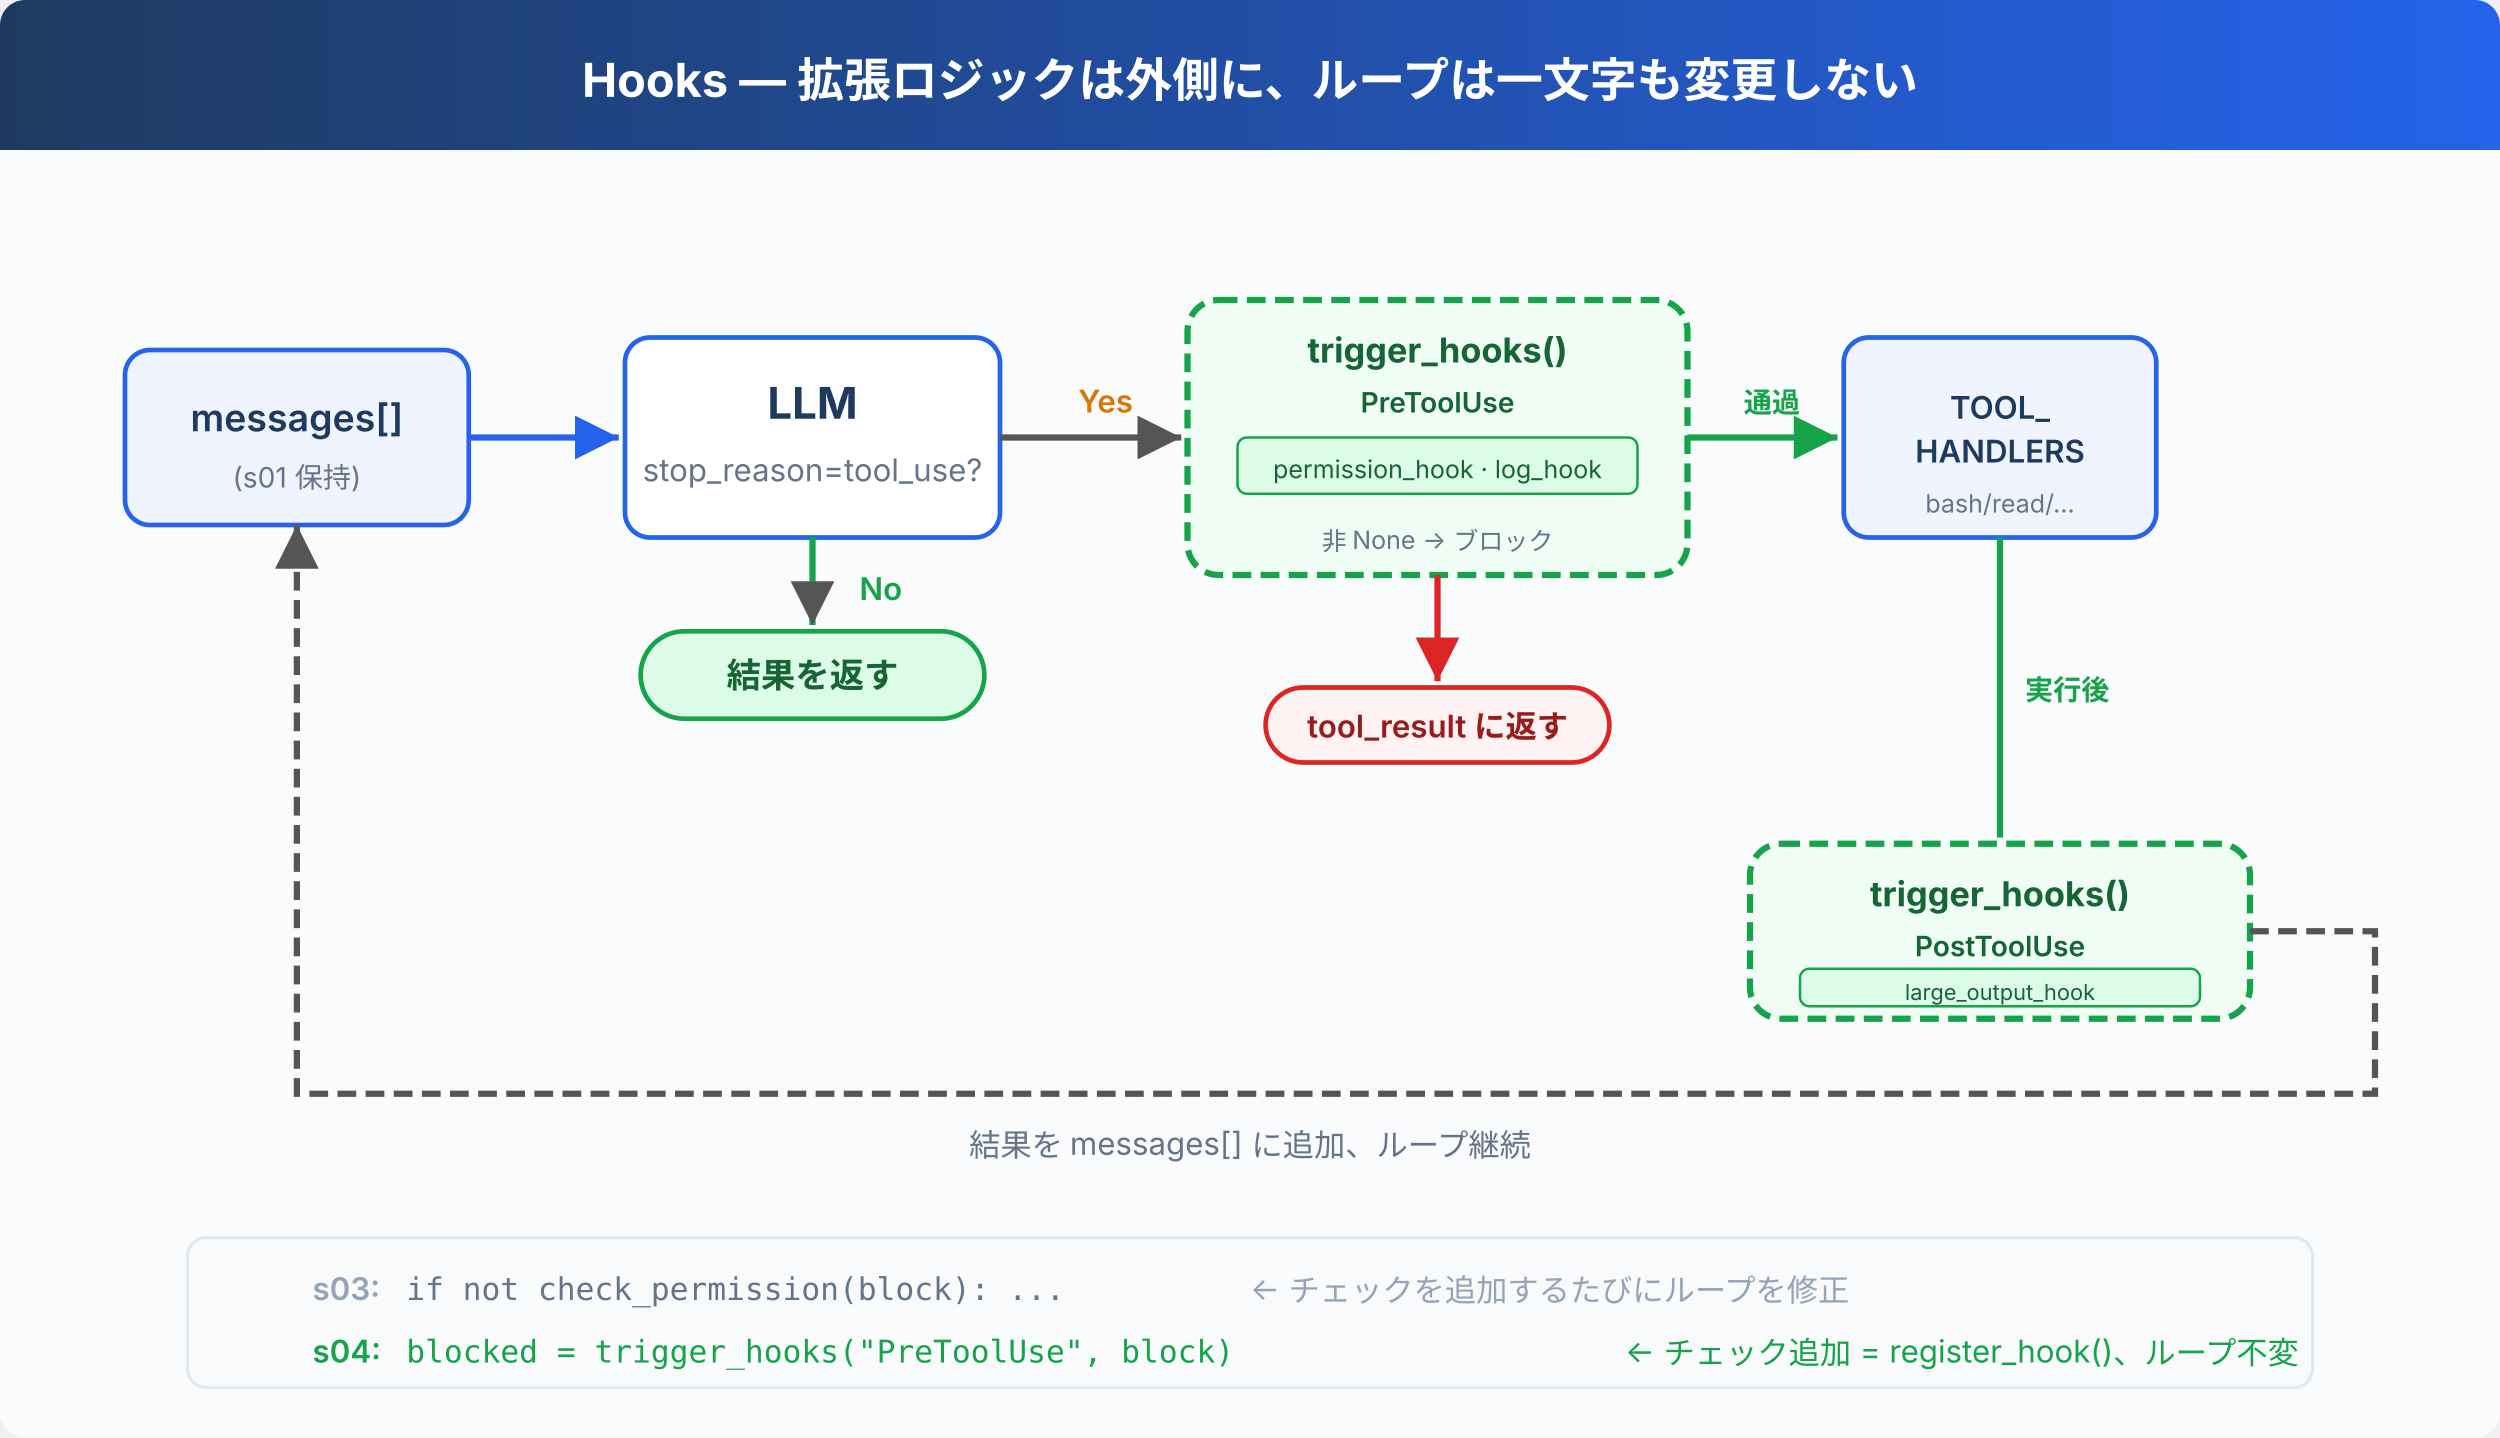
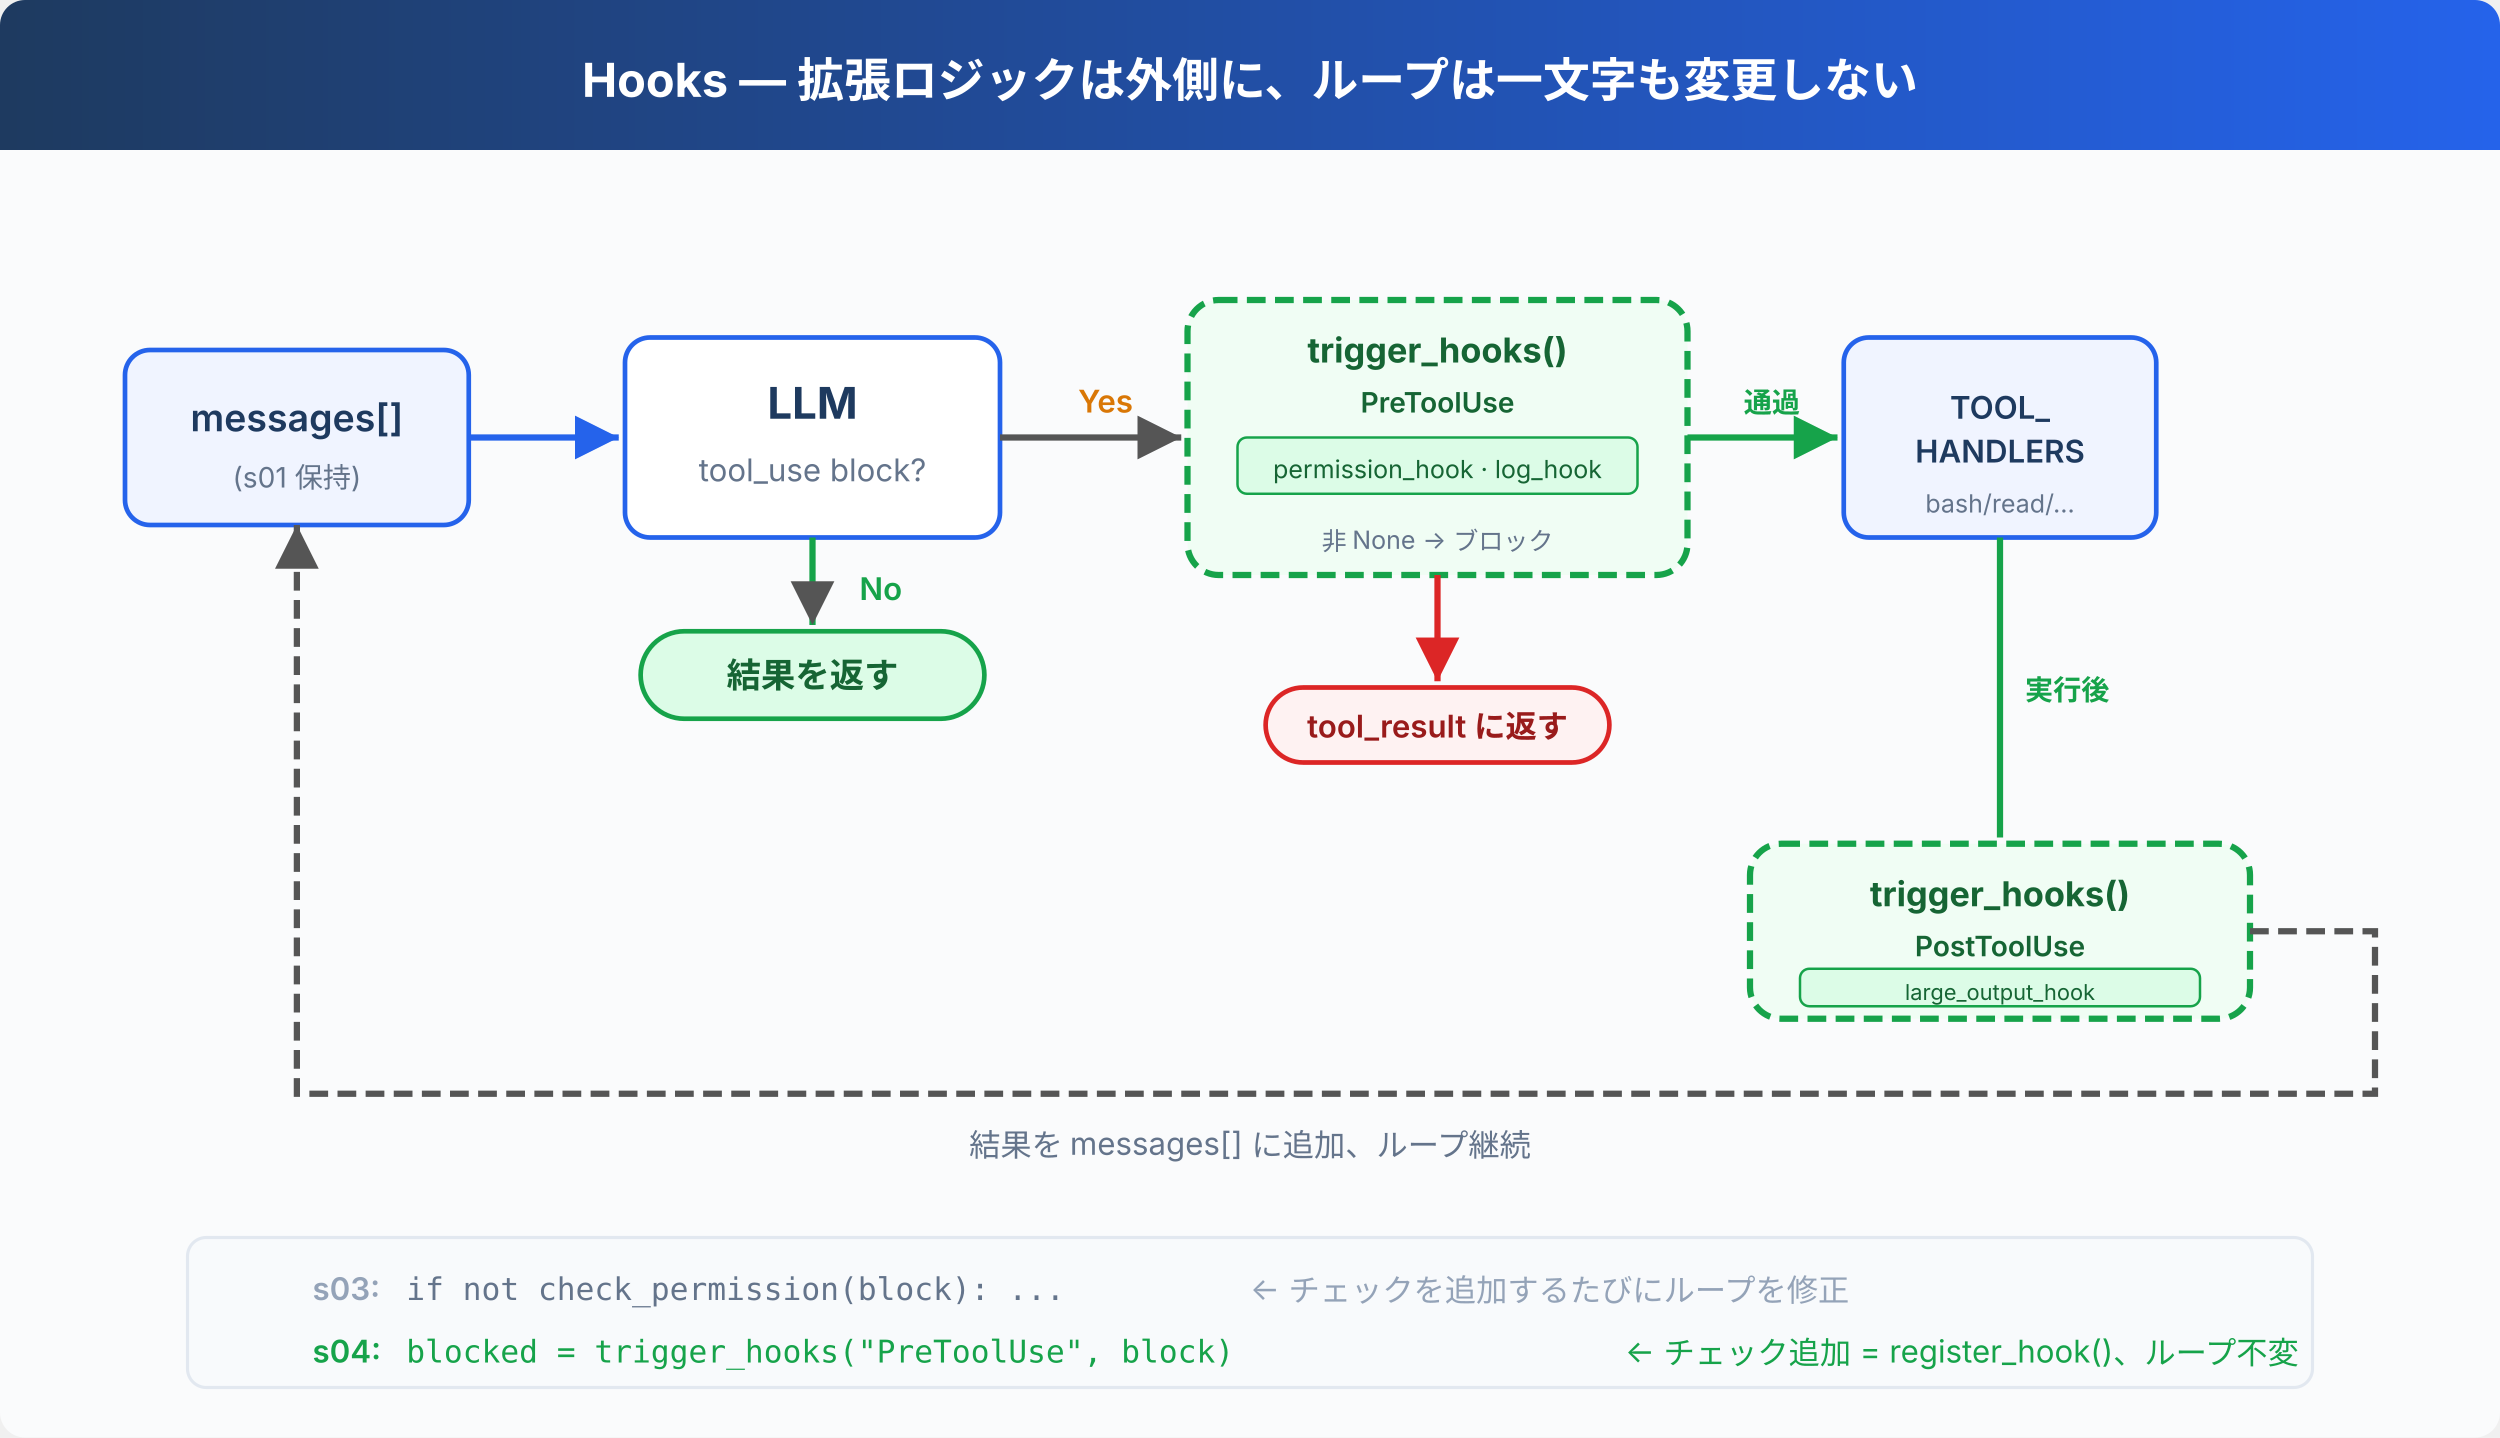
<svg xmlns="http://www.w3.org/2000/svg" viewBox="0 0 800 460" font-family="system-ui, -apple-system, sans-serif">
  <defs>
    <marker id="arrow" viewBox="0 0 10 10" refX="10" refY="5" markerWidth="7" markerHeight="7" orient="auto-start-reverse">
      <path d="M 0 0 L 10 5 L 0 10 z" fill="#555" />
    </marker>
    <marker id="arrow-blue" viewBox="0 0 10 10" refX="10" refY="5" markerWidth="7" markerHeight="7" orient="auto-start-reverse">
      <path d="M 0 0 L 10 5 L 0 10 z" fill="#2563eb" />
    </marker>
    <marker id="arrow-green" viewBox="0 0 10 10" refX="10" refY="5" markerWidth="7" markerHeight="7" orient="auto-start-reverse">
      <path d="M 0 0 L 10 5 L 0 10 z" fill="#16a34a" />
    </marker>
    <marker id="arrow-red" viewBox="0 0 10 10" refX="10" refY="5" markerWidth="7" markerHeight="7" orient="auto-start-reverse">
      <path d="M 0 0 L 10 5 L 0 10 z" fill="#dc2626" />
    </marker>
    <linearGradient id="header" x1="0" y1="0" x2="1" y2="0">
      <stop offset="0%" stop-color="#1e3a5f" />
      <stop offset="100%" stop-color="#2563eb" />
    </linearGradient>
  </defs>
  <rect width="800" height="460" fill="#fafbfc" rx="8" />
  <rect x="0" y="0" width="800" height="48" fill="url(#header)" rx="8" />
  <rect x="0" y="40" width="800" height="8" fill="url(#header)" />
  <text x="400" y="31" fill="#fff" font-size="15" font-weight="700" text-anchor="middle">Hooks — 拡張ロジックは外側に、ループは一文字も変更しない</text>
  <rect x="40" y="112" width="110" height="56" rx="8" fill="#f0f4ff" stroke="#2563eb" stroke-width="1.5" />
  <text x="95" y="138" fill="#1e3a5f" font-size="12" font-weight="600" text-anchor="middle">messages[]</text>
  <text x="95" y="156" fill="#64748b" font-size="9" text-anchor="middle">(s01 保持)</text>
  <line x1="150" y1="140" x2="198" y2="140" stroke="#2563eb" stroke-width="2" marker-end="url(#arrow-blue)" />
  <rect x="200" y="108" width="120" height="64" rx="8" fill="#fff" stroke="#2563eb" stroke-width="1.5" />
  <text x="260" y="134" fill="#1e3a5f" font-size="14" font-weight="700" text-anchor="middle">LLM</text>
-   <text x="260" y="154" fill="#64748b" font-size="10" text-anchor="middle">stop_reason=tool_use?</text>
+   <text x="260" y="154" fill="#64748b" font-size="10" text-anchor="middle">tool_use block?</text>
  <line x1="260" y1="172" x2="260" y2="200" stroke="#16a34a" stroke-width="2" marker-end="url(#arrow)" />
  <text x="275" y="192" fill="#16a34a" font-size="10" font-weight="600">No</text>
  <rect x="205" y="202" width="110" height="28" rx="14" fill="#dcfce7" stroke="#16a34a" stroke-width="1.5" />
  <text x="260" y="220" fill="#166534" font-size="11" font-weight="600" text-anchor="middle">結果を返す</text>
  <line x1="320" y1="140" x2="378" y2="140" stroke="#555" stroke-width="2" marker-end="url(#arrow)" />
  <text x="345" y="132" fill="#d97706" font-size="10" font-weight="600">Yes</text>
  <rect x="380" y="96" width="160" height="88" rx="10" fill="#f0fdf4" stroke="#16a34a" stroke-width="2" stroke-dasharray="6,3" />
  <text x="460" y="116" fill="#166534" font-size="11" font-weight="700" text-anchor="middle">trigger_hooks()</text>
  <text x="460" y="132" fill="#166534" font-size="9" font-weight="600" text-anchor="middle">PreToolUse</text>
  <rect x="396" y="140" width="128" height="18" rx="3" fill="#dcfce7" stroke="#16a34a" stroke-width="0.8" />
  <text x="460" y="153" fill="#166534" font-size="8" text-anchor="middle">permission_hook · log_hook</text>
  <text x="460" y="176" fill="#64748b" font-size="8" text-anchor="middle">非 None → ブロック</text>
  <line x1="460" y1="184" x2="460" y2="218" stroke="#dc2626" stroke-width="2" marker-end="url(#arrow-red)" />
  <rect x="405" y="220" width="110" height="24" rx="12" fill="#fef2f2" stroke="#dc2626" stroke-width="1.5" />
  <text x="460" y="236" fill="#991b1b" font-size="10" font-weight="600" text-anchor="middle">tool_result に返す</text>
  <line x1="540" y1="140" x2="588" y2="140" stroke="#16a34a" stroke-width="2" marker-end="url(#arrow-green)" />
  <text x="558" y="132" fill="#16a34a" font-size="9" font-weight="600">通過</text>
  <rect x="590" y="108" width="100" height="64" rx="8" fill="#f0f4ff" stroke="#2563eb" stroke-width="1.5" />
  <text x="640" y="134" fill="#1e3a5f" font-size="10" font-weight="600" text-anchor="middle">TOOL_</text>
  <text x="640" y="148" fill="#1e3a5f" font-size="10" font-weight="600" text-anchor="middle">HANDLERS</text>
  <text x="640" y="164" fill="#64748b" font-size="8" text-anchor="middle">bash/read/...</text>
  <line x1="640" y1="172" x2="640" y2="268" stroke="#16a34a" stroke-width="2" />
  <text x="648" y="224" fill="#16a34a" font-size="9" font-weight="600">実行後</text>
  <rect x="560" y="270" width="160" height="56" rx="10" fill="#f0fdf4" stroke="#16a34a" stroke-width="2" stroke-dasharray="6,3" />
  <text x="640" y="290" fill="#166534" font-size="11" font-weight="700" text-anchor="middle">trigger_hooks()</text>
  <text x="640" y="306" fill="#166534" font-size="9" font-weight="600" text-anchor="middle">PostToolUse</text>
  <rect x="576" y="310" width="128" height="12" rx="3" fill="#dcfce7" stroke="#16a34a" stroke-width="0.8" />
  <text x="640" y="320" fill="#166534" font-size="7" text-anchor="middle">large_output_hook</text>
  <path d="M 720 298 L 760 298 L 760 350 L 95 350 L 95 168" fill="none" stroke="#555" stroke-width="2" marker-end="url(#arrow)" stroke-dasharray="6,3" />
  <text x="400" y="370" fill="#64748b" font-size="10" text-anchor="middle">結果を messages[] に追加、ループ継続</text>
  <rect x="60" y="396" width="680" height="48" rx="6" fill="#f8fafc" stroke="#e2e8f0" stroke-width="1" />
  <text x="100" y="416" fill="#94a3b8" font-size="10" font-weight="600">s03:</text>
  <text x="130" y="416" fill="#64748b" font-size="10" font-family="monospace">if not check_permission(block): ...</text>
  <text x="400" y="416" fill="#94a3b8" font-size="10">← チェックを追加するたびにループを修正</text>
  <text x="100" y="436" fill="#16a34a" font-size="10" font-weight="600">s04:</text>
  <text x="130" y="436" fill="#16a34a" font-size="10" font-family="monospace">blocked = trigger_hooks("PreToolUse", block)</text>
  <text x="520" y="436" fill="#16a34a" font-size="10">← チェック追加 = register_hook()、ループ不変</text>
</svg>
